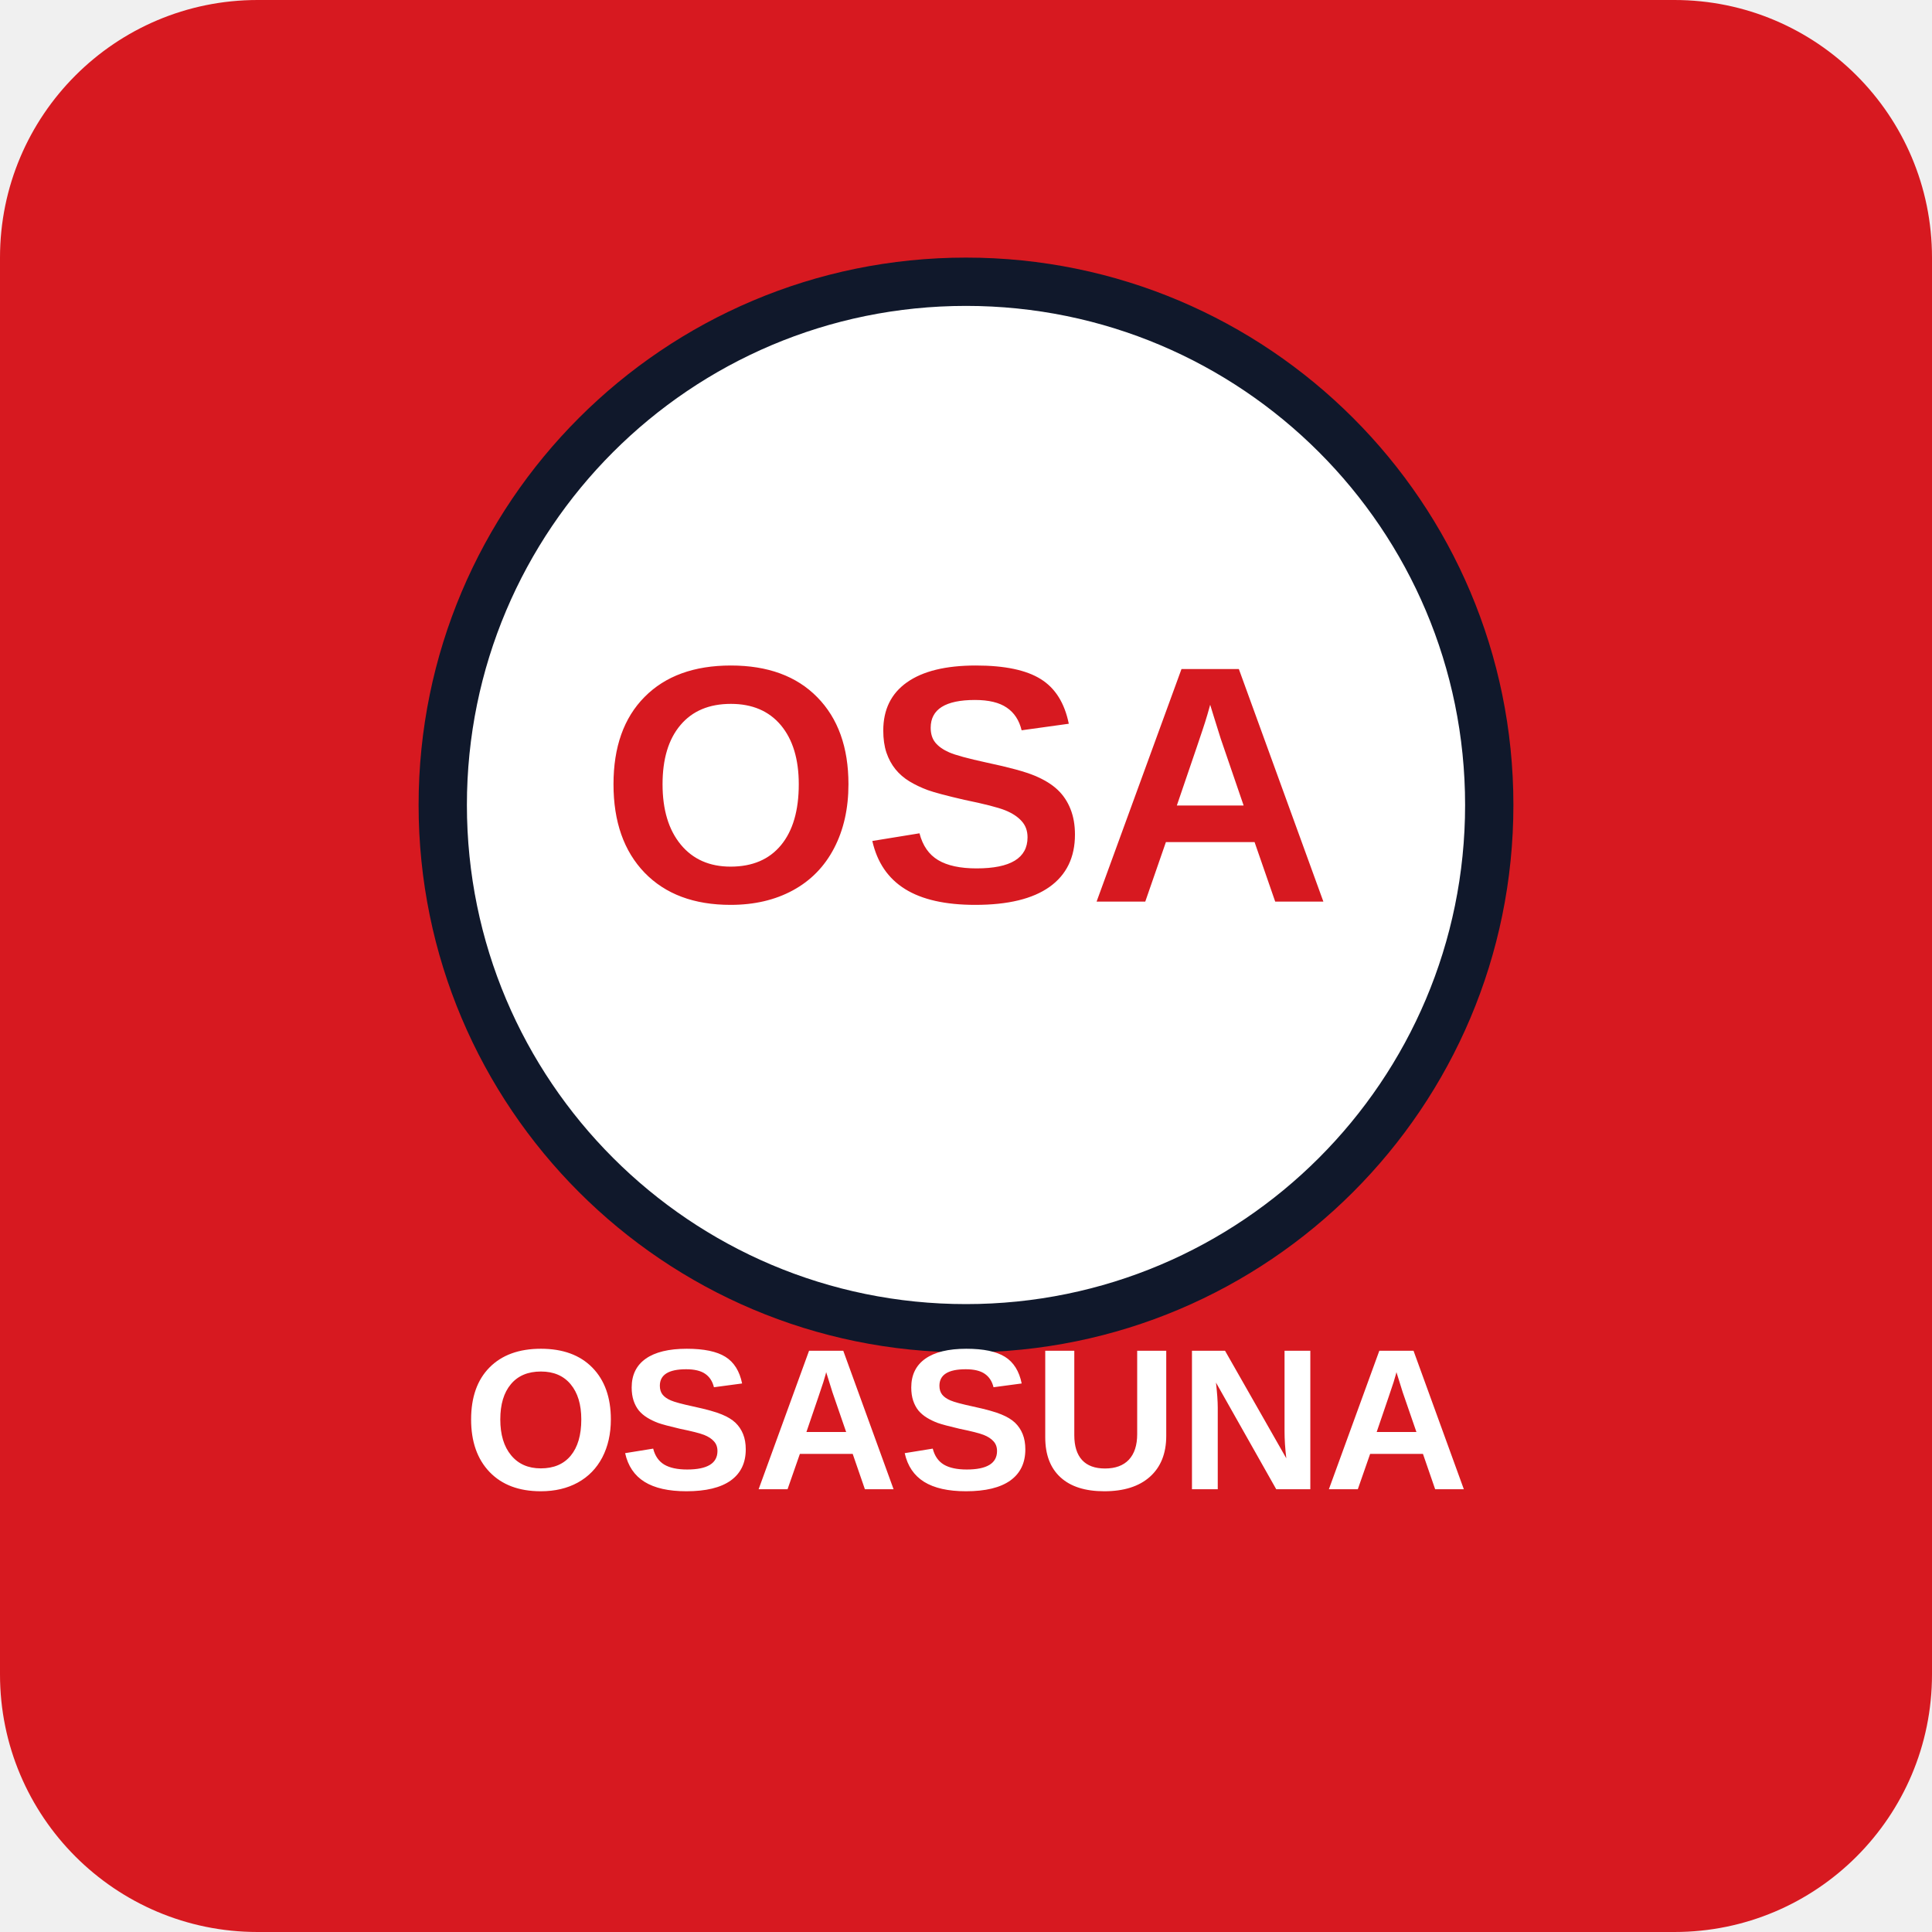
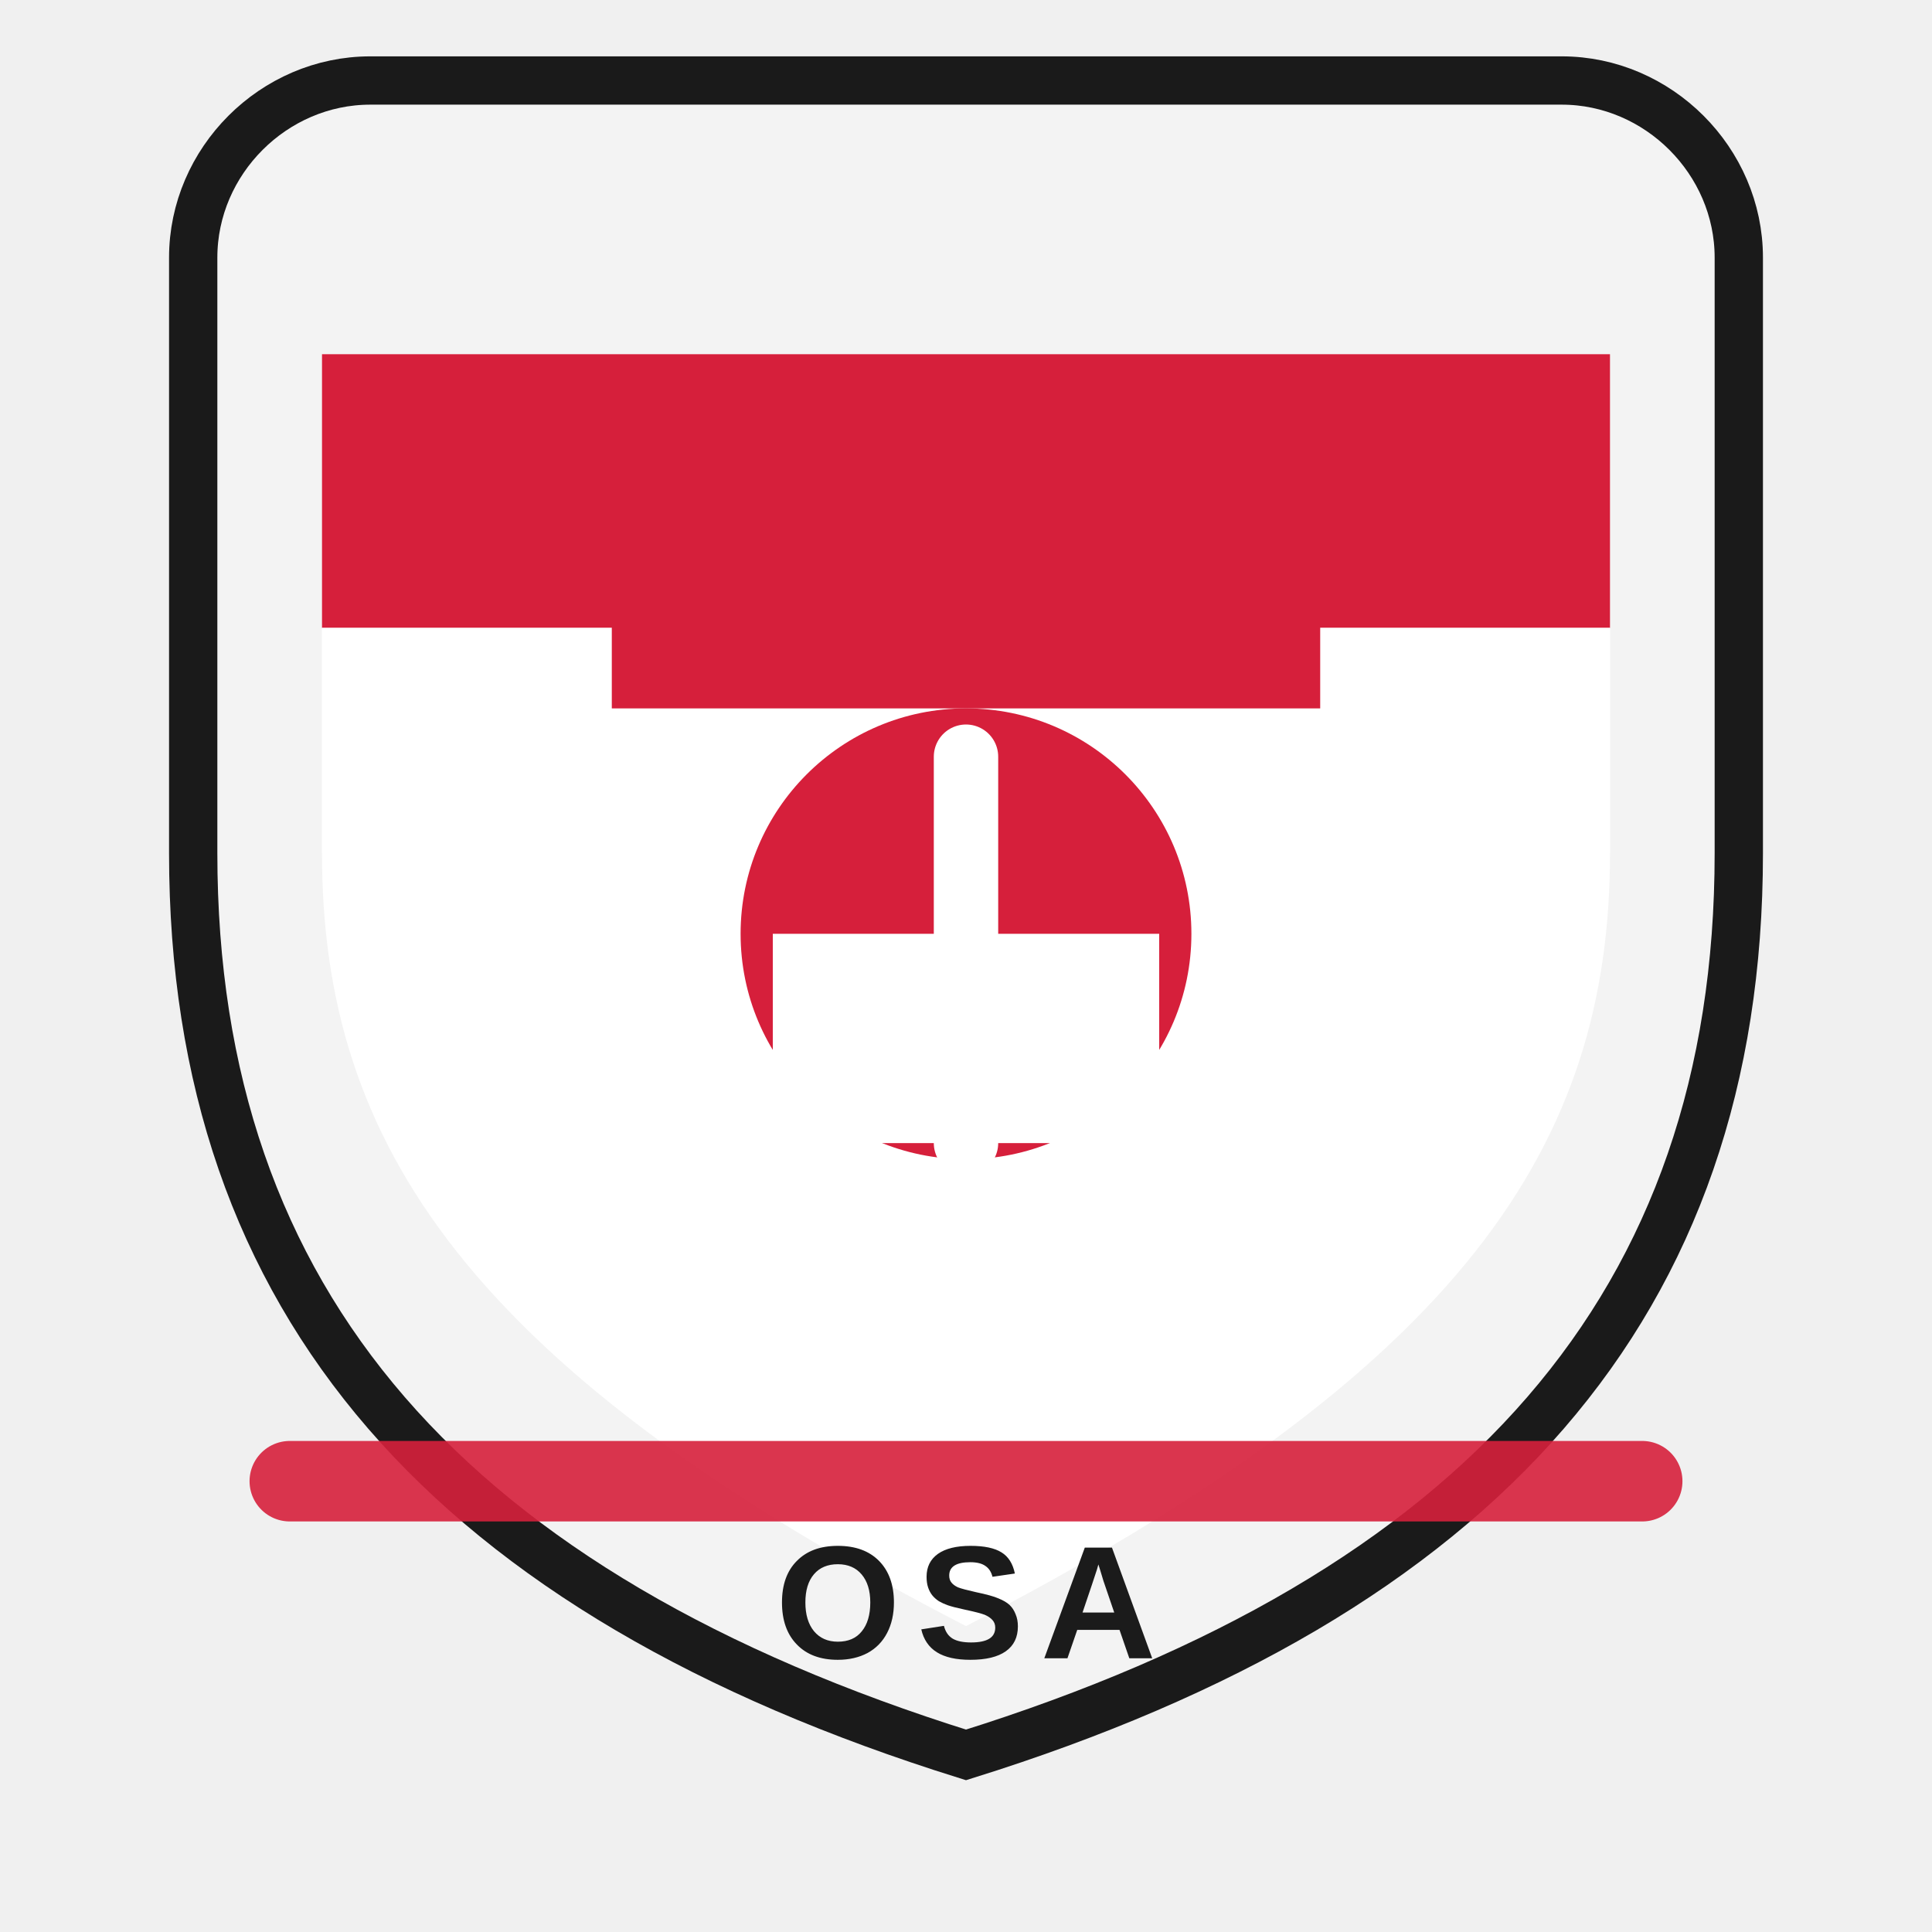
- <svg xmlns="http://www.w3.org/2000/svg" viewBox="0 0 240 240">
-   <rect width="240" height="240" rx="32" fill="#d71920" />
-   <circle cx="120" cy="100" r="65" fill="#fff" stroke="#10182b" stroke-width="6" />
-   <text x="120" y="112" text-anchor="middle" fill="#d71920" font-size="42" font-family="Arial" font-weight="700">OSA</text>
-   <text x="120" y="185" text-anchor="middle" fill="#fff" font-size="25" font-family="Arial" font-weight="700">OSASUNA</text>
+ <svg xmlns="http://www.w3.org/2000/svg" viewBox="0 0 120 120" role="img" aria-label="CA Osasuna logo">
+   <defs>
+     <linearGradient id="g1" x1="0" x2="1">
+       <stop offset="0%" stop-color="#f8f8f8" />
+       <stop offset="100%" stop-color="#eaeaea" />
+     </linearGradient>
+   </defs>
+   <path d="M12 16c0-6 5-11 11-11h74c6 0 11 5 11 11v37c0 28-16 46-48 56C28 99 12 81 12 53V16z" fill="#f3f3f3" stroke="#1a1a1a" stroke-width="3" />
+   <path d="M20 22h80v31c0 18-9 32-40 48C29 85 20 71 20 53V22z" fill="#ffffff" />
+   <path d="M20 22h80v17H20z" fill="#d61f3b" />
+   <path d="M20 39h80v14H20z" fill="#ffffff" />
+   <path d="M38 26h44v18H38z" fill="#d61f3b" />
+   <circle cx="60" cy="58" r="14" fill="#d61f3b" />
+   <path d="M48 58h24v13H48z" fill="#ffffff" />
+   <path d="M60 47v24" stroke="#ffffff" stroke-width="4" stroke-linecap="round" />
+   <path d="M18 92h84" stroke="#d61f3b" stroke-width="5" stroke-linecap="round" opacity="0.9" />
+   <text x="60" y="103" text-anchor="middle" font-size="10" font-weight="800" font-family="Arial, Helvetica, sans-serif" fill="#1b1b1b" letter-spacing="1">OSA</text>
</svg>
